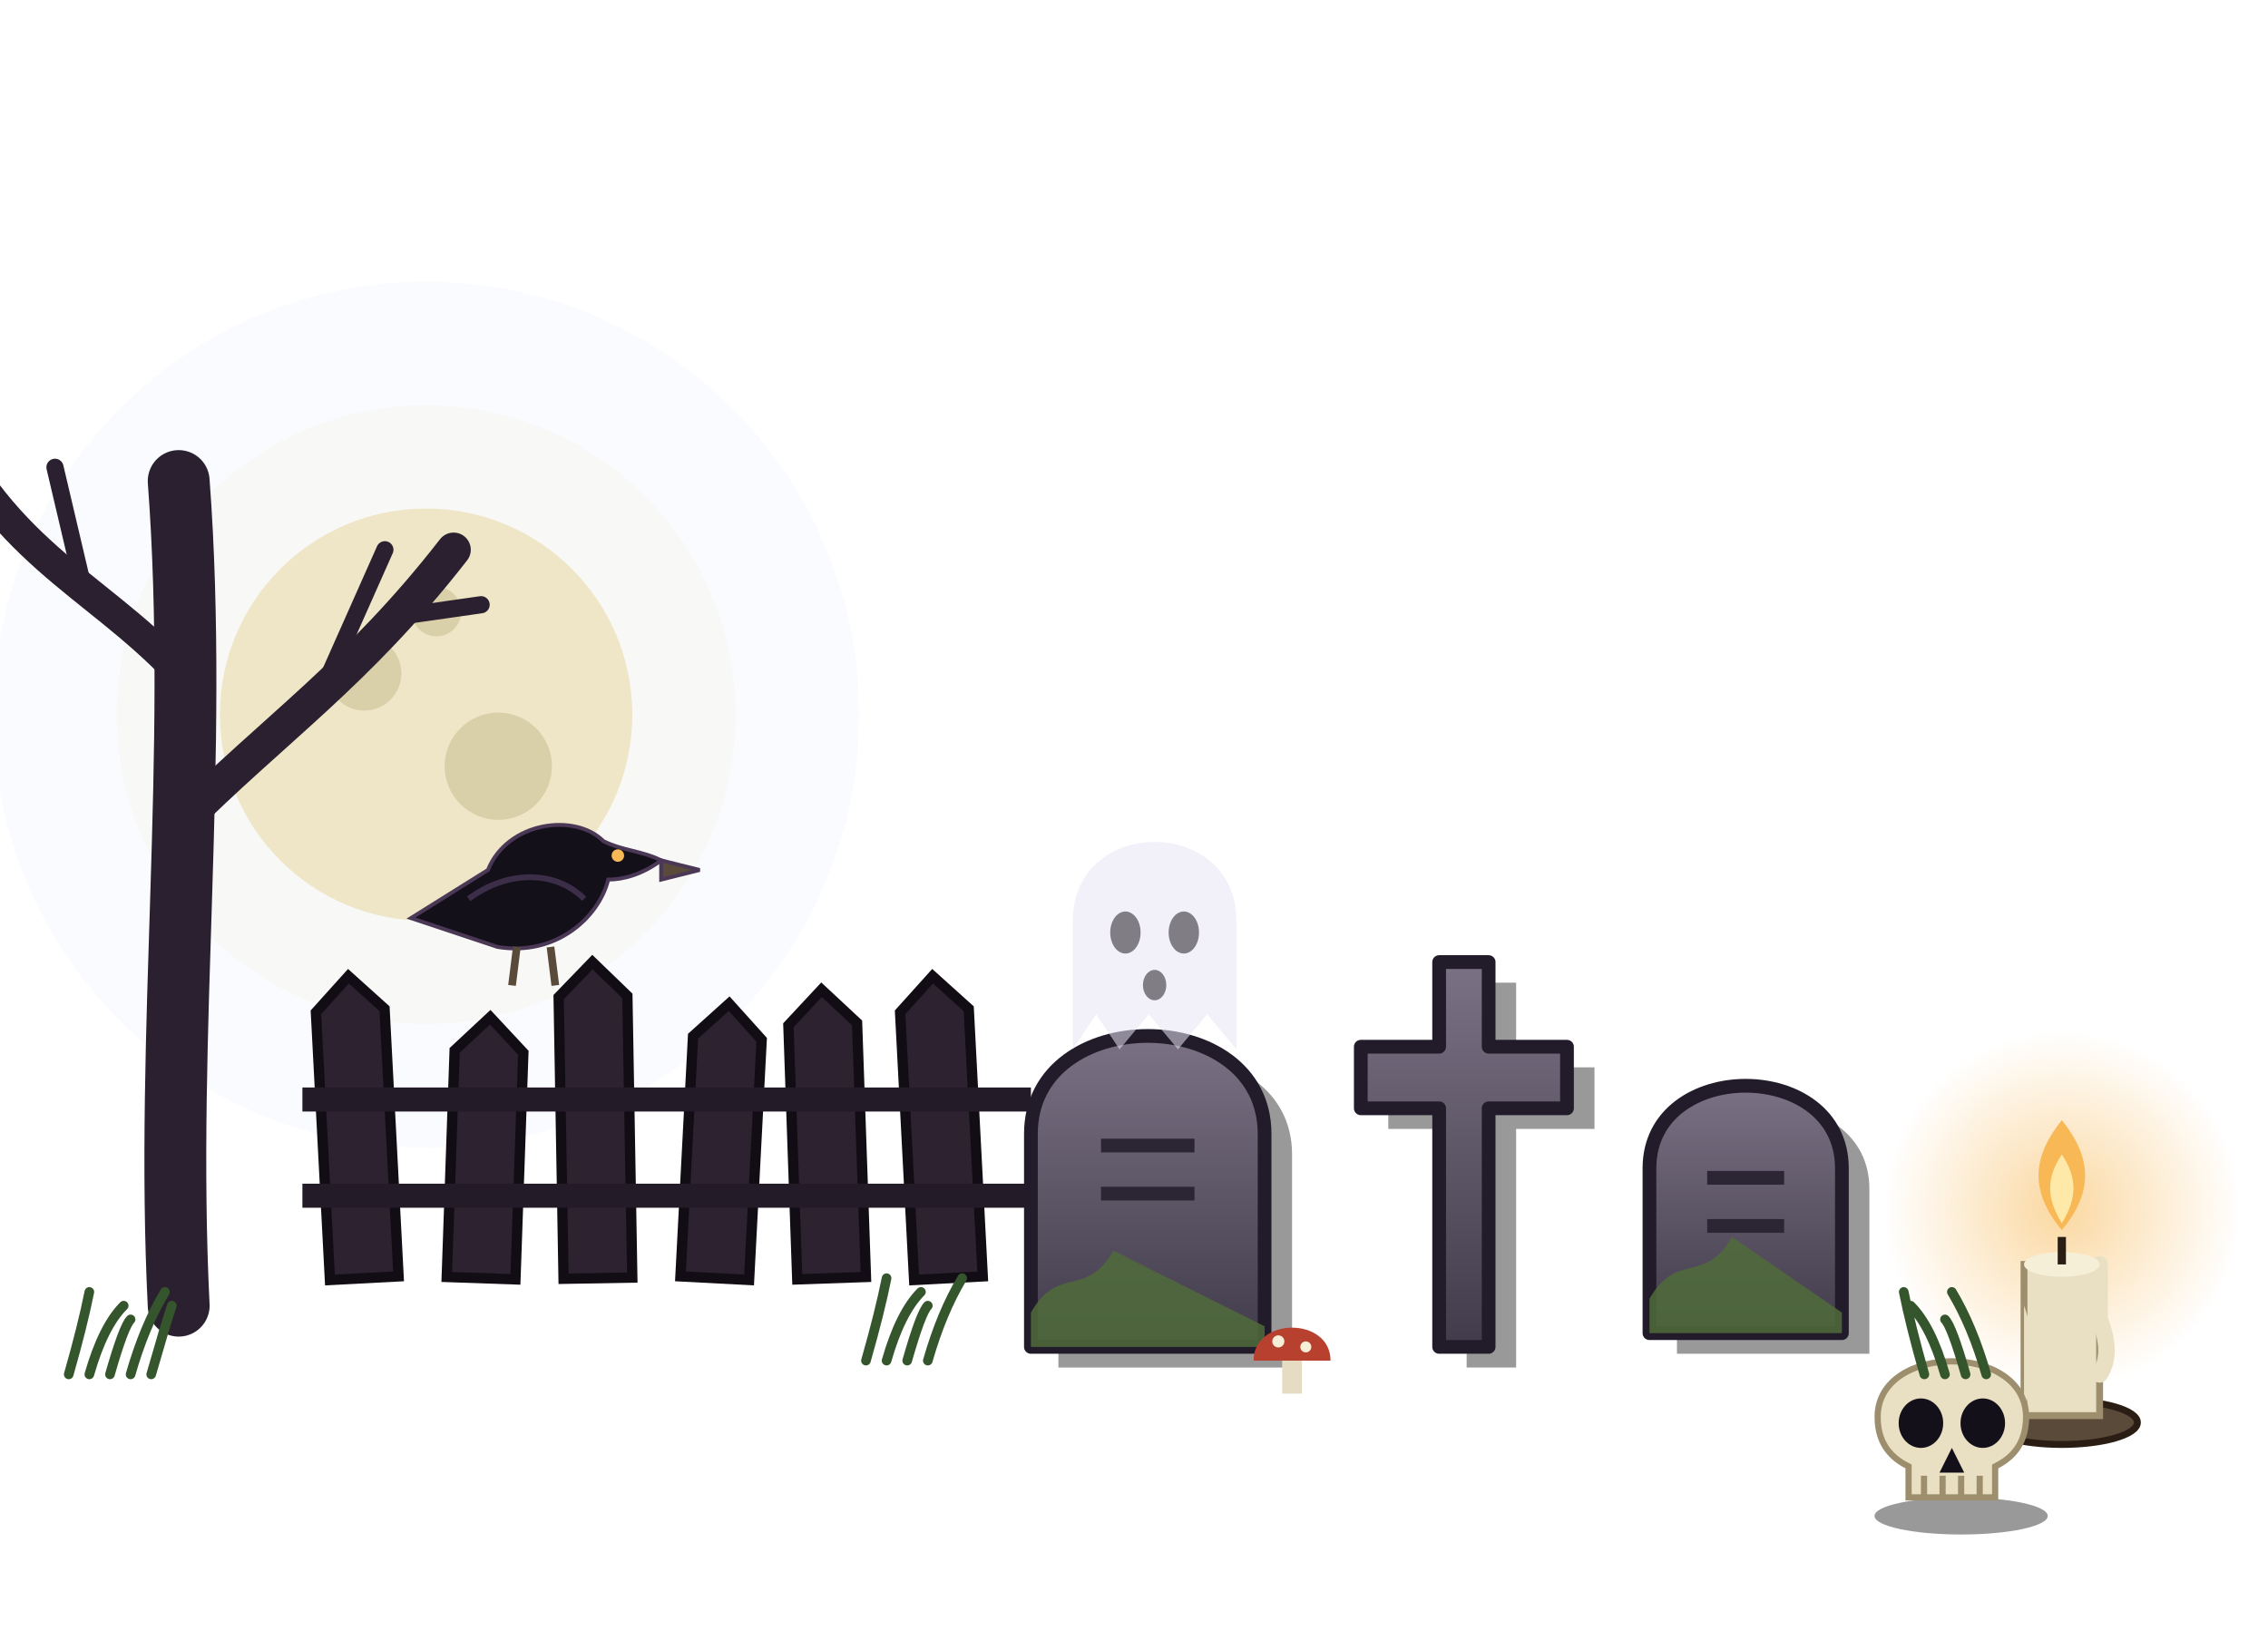
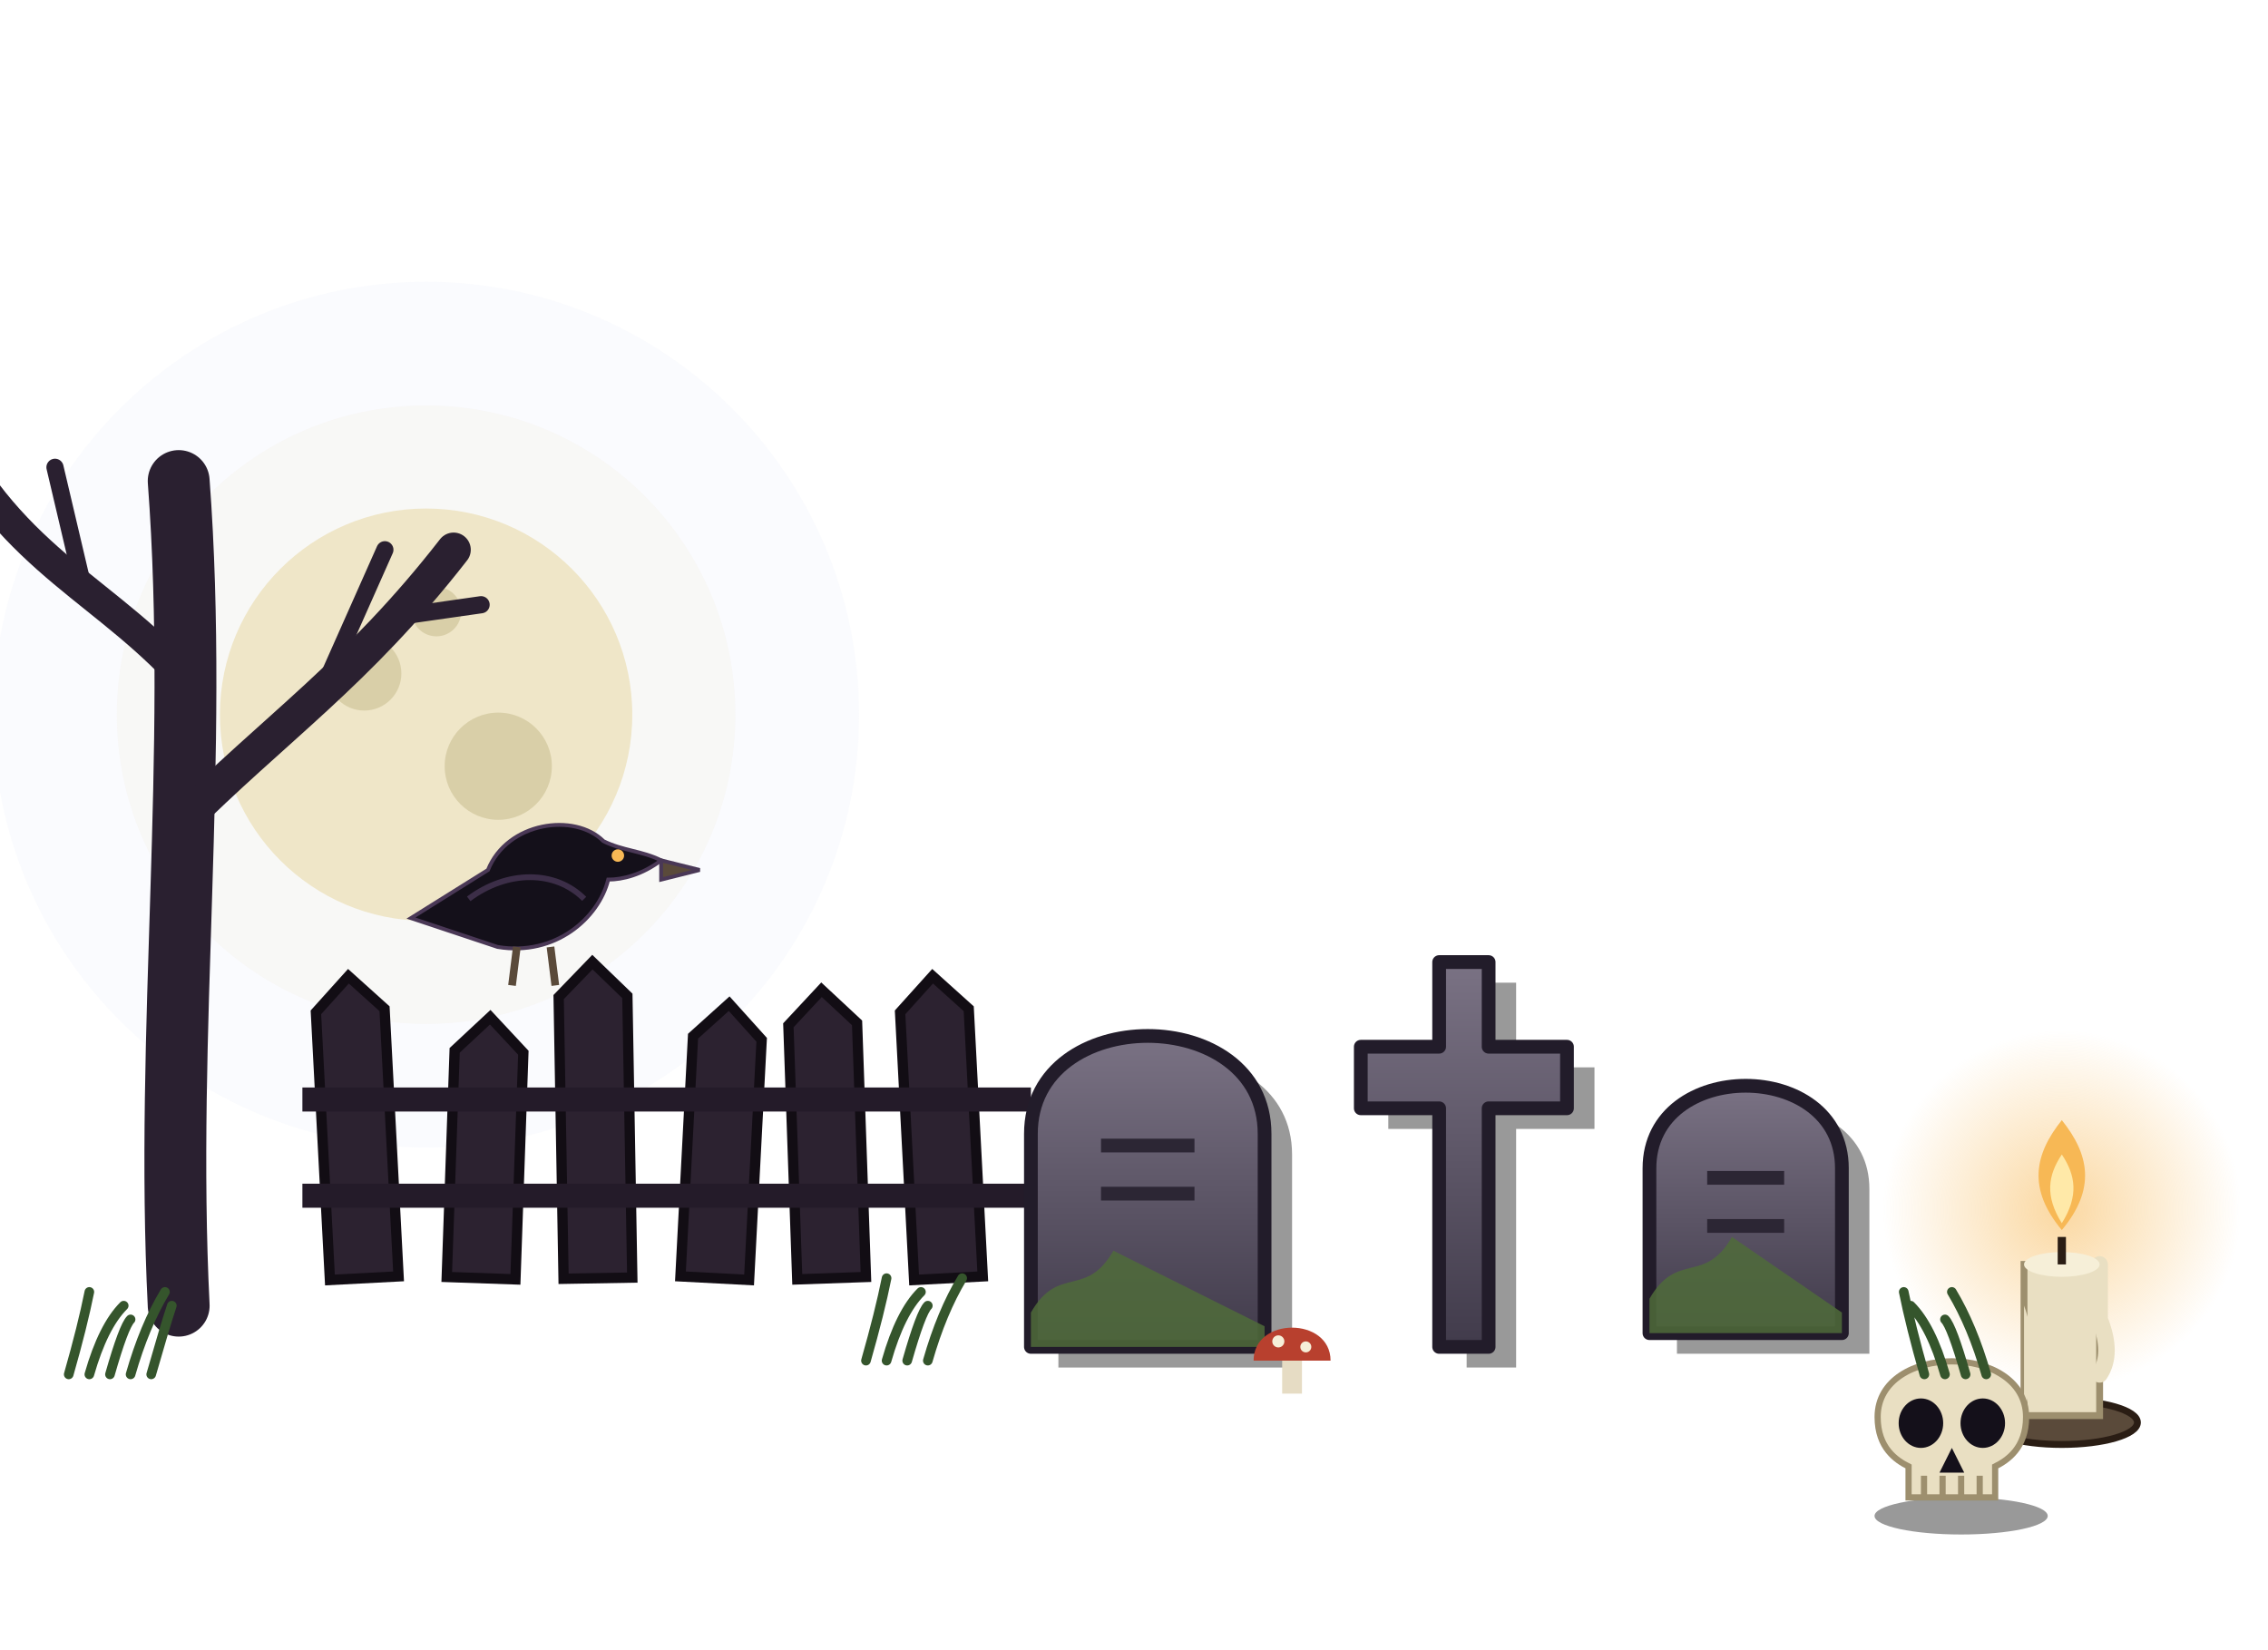
<svg xmlns="http://www.w3.org/2000/svg" viewBox="0 0 330 240" width="330" height="240">
  <defs>
    <radialGradient id="glow">
      <stop offset="0" stop-color="#f7b855" stop-opacity=".55" />
      <stop offset="1" stop-color="#f7b855" stop-opacity="0" />
    </radialGradient>
    <radialGradient id="fire">
      <stop offset="0" stop-color="#f58a22" stop-opacity=".8" />
      <stop offset="1" stop-color="#f58a22" stop-opacity="0" />
    </radialGradient>
    <linearGradient id="vap" x1="0" y1="1" x2="0" y2="0">
      <stop offset="0" stop-color="#8fe39a" stop-opacity=".55" />
      <stop offset="1" stop-color="#8fe39a" stop-opacity="0" />
    </linearGradient>
    <linearGradient id="stone" x1="0" y1="0" x2="0" y2="1">
      <stop offset="0" stop-color="#7a7284" />
      <stop offset="1" stop-color="#413b4b" />
    </linearGradient>
  </defs>
  <circle cx="62" cy="104" r="63.0" fill="#cfd8f0" opacity=".10" />
  <circle cx="62" cy="104" r="45.0" fill="#e9dfc2" opacity=".14" />
  <circle cx="62" cy="104" r="30" fill="#efe6c8" />
  <circle cx="53.0" cy="98.0" r="5.4" fill="#d9cfa8" />
  <circle cx="72.5" cy="111.5" r="7.8" fill="#d9cfa8" />
  <circle cx="63.5" cy="89.0" r="3.6" fill="#d9cfa8" />
  <g stroke="#2a2030" stroke-linecap="round" fill="none">
    <path d="M26 190C24 150 29 110 26 70" stroke-width="9" />
    <path d="M26 120C40 106 52 98 66 80" stroke-width="5" />
    <path d="M28 100C16 86 2 82 -8 62" stroke-width="4.5" />
    <path d="M48 98L56 80M56 90L70 88M12 85L8 68" stroke-width="2.5" />
  </g>
  <g transform="rotate(-3 53 186)">
    <path d="M48 186V147L53 142L58 147V186Z" fill="#2c2230" stroke="#120d14" stroke-width="1.5" />
  </g>
  <g transform="rotate(2 70 186)">
    <path d="M65 186V153L70 148L75 153V186Z" fill="#2c2230" stroke="#120d14" stroke-width="1.5" />
  </g>
  <g transform="rotate(-1 87 186)">
    <path d="M82 186V145L87 140L92 145V186Z" fill="#2c2230" stroke="#120d14" stroke-width="1.5" />
  </g>
  <g transform="rotate(3 104 186)">
    <path d="M99 186V151L104 146L109 151V186Z" fill="#2c2230" stroke="#120d14" stroke-width="1.5" />
  </g>
  <g transform="rotate(-2 121 186)">
    <path d="M116 186V149L121 144L126 149V186Z" fill="#2c2230" stroke="#120d14" stroke-width="1.5" />
  </g>
  <g transform="rotate(-3 138 186)">
    <path d="M133 186V147L138 142L143 147V186Z" fill="#2c2230" stroke="#120d14" stroke-width="1.5" />
  </g>
  <path d="M44 160H150M44 174H150" stroke="#241b29" stroke-width="3.5" />
  <g transform="translate(78 128) scale(0.7 0.7)" fill="#14101a" stroke="#4a3856" stroke-width=".8">
    <path d="M-26 8L-10 -2C-6 -12 8 -14 14 -8C18 -6 22 -6 26 -4C22 -1 18 0 15 0C13 8 4 16 -8 14L-26 8Z" />
    <path d="M26 -4L34 -2L26 0Z" fill="#5a4a3a" />
    <circle cx="17" cy="-5" r="1.3" fill="#f7b855" stroke="none" />
    <path d="M-4 14L-5 22M3 14L4 22" stroke="#5a4a3a" stroke-width="1.6" />
    <path d="M-14 4C-6 -2 4 -2 10 4" fill="none" stroke="#3c2e48" stroke-width="1.2" />
  </g>
  <path d="M150 196V165.0C150 146 184 146 184 165.0V196Z" fill="#00000066" transform="translate(4 3)" />
  <path d="M150 196V165.0C150 146 184 146 184 165.0V196Z" fill="url(#stone)" stroke="#221c2a" stroke-width="2" stroke-linejoin="round" />
  <path d="M160.2 166.7H173.8M160.2 173.7H173.8" stroke="#2c2634" stroke-width="2" />
  <path d="M150 191C154 184 158 189 162 182L184 193V196H150Z" fill="#4f6b3a" opacity=".85" />
  <path d="M209.4 196V161.28H198V152.32H209.4V140H216.6V152.32H228V161.28H216.6V196Z" fill="#00000066" transform="translate(4 3)" />
  <path d="M209.4 196V161.28H198V152.32H209.4V140H216.6V152.32H228V161.28H216.6V196Z" fill="url(#stone)" stroke="#221c2a" stroke-width="2" stroke-linejoin="round" />
  <path d="M240 194V170.0C240 154 268 154 268 170.0V194Z" fill="#00000066" transform="translate(4 3)" />
  <path d="M240 194V170.0C240 154 268 154 268 170.0V194Z" fill="url(#stone)" stroke="#221c2a" stroke-width="2" stroke-linejoin="round" />
  <path d="M248.4 171.4H259.6M248.4 178.4H259.6" stroke="#2c2634" stroke-width="2" />
  <path d="M240 189C244 182 248 187 252 180L268 191V194H240Z" fill="#4f6b3a" opacity=".85" />
  <circle cx="300" cy="176" r="26" fill="url(#glow)" />
  <ellipse cx="300" cy="207" rx="11" ry="3.2" fill="#5a4a3a" stroke="#2a1d14" stroke-width="1" />
  <path d="M294.5 206 V184 H305.5 V206Z" fill="#e9dfc2" stroke="#9d8f6e" stroke-width="1" />
  <path d="M305.5 184 V192 Q307.5 197 305.5 200" fill="none" stroke="#e9dfc2" stroke-width="2.4" stroke-linecap="round" />
  <path d="M294.5 184 V190 Q296.8 196 294.5 206 L294.5 184Z" fill="#e9dfc2" />
  <ellipse cx="300" cy="184" rx="5.5" ry="1.8" fill="#f6efd8" />
  <path d="M300 184 V180" stroke="#2a1d14" stroke-width="1.2" />
  <path d="M300 179C305 173 304 168 300 163C296 168 295 173 300 179Z" fill="#f7b855" />
  <path d="M300 178C302.5 174 302 171 300 168C298 171 297.5 174 300 178Z" fill="#ffe9a8" />
  <g transform="translate(284 208) rotate(0) scale(0.9)">
    <ellipse cx="1.5" cy="2" rx="14" ry="3" fill="#00000066" transform="translate(0 12)" />
    <path d="M-12 -2C-12 -14 12 -14 12 -2C12 3 9 5 7 6V11H-7V6C-9 5 -12 3 -12 -2Z" fill="#e9dfc2" stroke="#9d8f6e" stroke-width="1" />
    <ellipse cx="-5" cy="-1" rx="3.6" ry="4" fill="#14101a" />
    <ellipse cx="5" cy="-1" rx="3.6" ry="4" fill="#14101a" />
    <path d="M0 3L-2 7H2Z" fill="#14101a" />
    <path d="M-4.5 7.5V11M-1.5 7.5V11M1.5 7.5V11M4.5 7.5V11" stroke="#9d8f6e" stroke-width="1" />
  </g>
  <path d="M10 200Q12 193 13 188M13 200Q15 193 18 190M16 200Q18 193 19 192M19 200Q21 193 24 188M22 200Q24 193 25 190" fill="none" stroke="#35552c" stroke-width="1.4" stroke-linecap="round" />
  <path d="M126 198Q128 191 129 186M129 198Q131 191 134 188M132 198Q134 191 135 190M135 198Q137 191 140 186" fill="none" stroke="#35552c" stroke-width="1.4" stroke-linecap="round" />
  <path d="M280 200Q278 193 277 188M283 200Q281 193 278 190M286 200Q284 193 283 192M289 200Q287 193 284 188" fill="none" stroke="#35552c" stroke-width="1.4" stroke-linecap="round" />
  <g transform="translate(188 202) scale(0.8)">
    <rect x="-1.8" y="-6" width="3.6" height="7" fill="#e6dcc4" />
    <path d="M-7 -5C-7 -13 7 -13 7 -5Z" fill="#b8402e" />
    <circle cx="-2.5" cy="-8.5" r="1.1" fill="#f6efd8" />
    <circle cx="2.5" cy="-7.5" r="1" fill="#f6efd8" />
  </g>
-   <g transform="translate(168 134) scale(0.85)" opacity=".55">
-     <path d="M-14 22V0C-14 -18 14 -18 14 0V22L9 16L4 22L-1 16L-6 22L-10 16Z" fill="#e8e4f4" />
-     <ellipse cx="-5" cy="2" rx="2.6" ry="3.6" fill="#1a1220" />
-     <ellipse cx="5" cy="2" rx="2.6" ry="3.6" fill="#1a1220" />
-     <ellipse cx="0" cy="11" rx="2" ry="2.6" fill="#1a1220" />
-   </g>
</svg>
